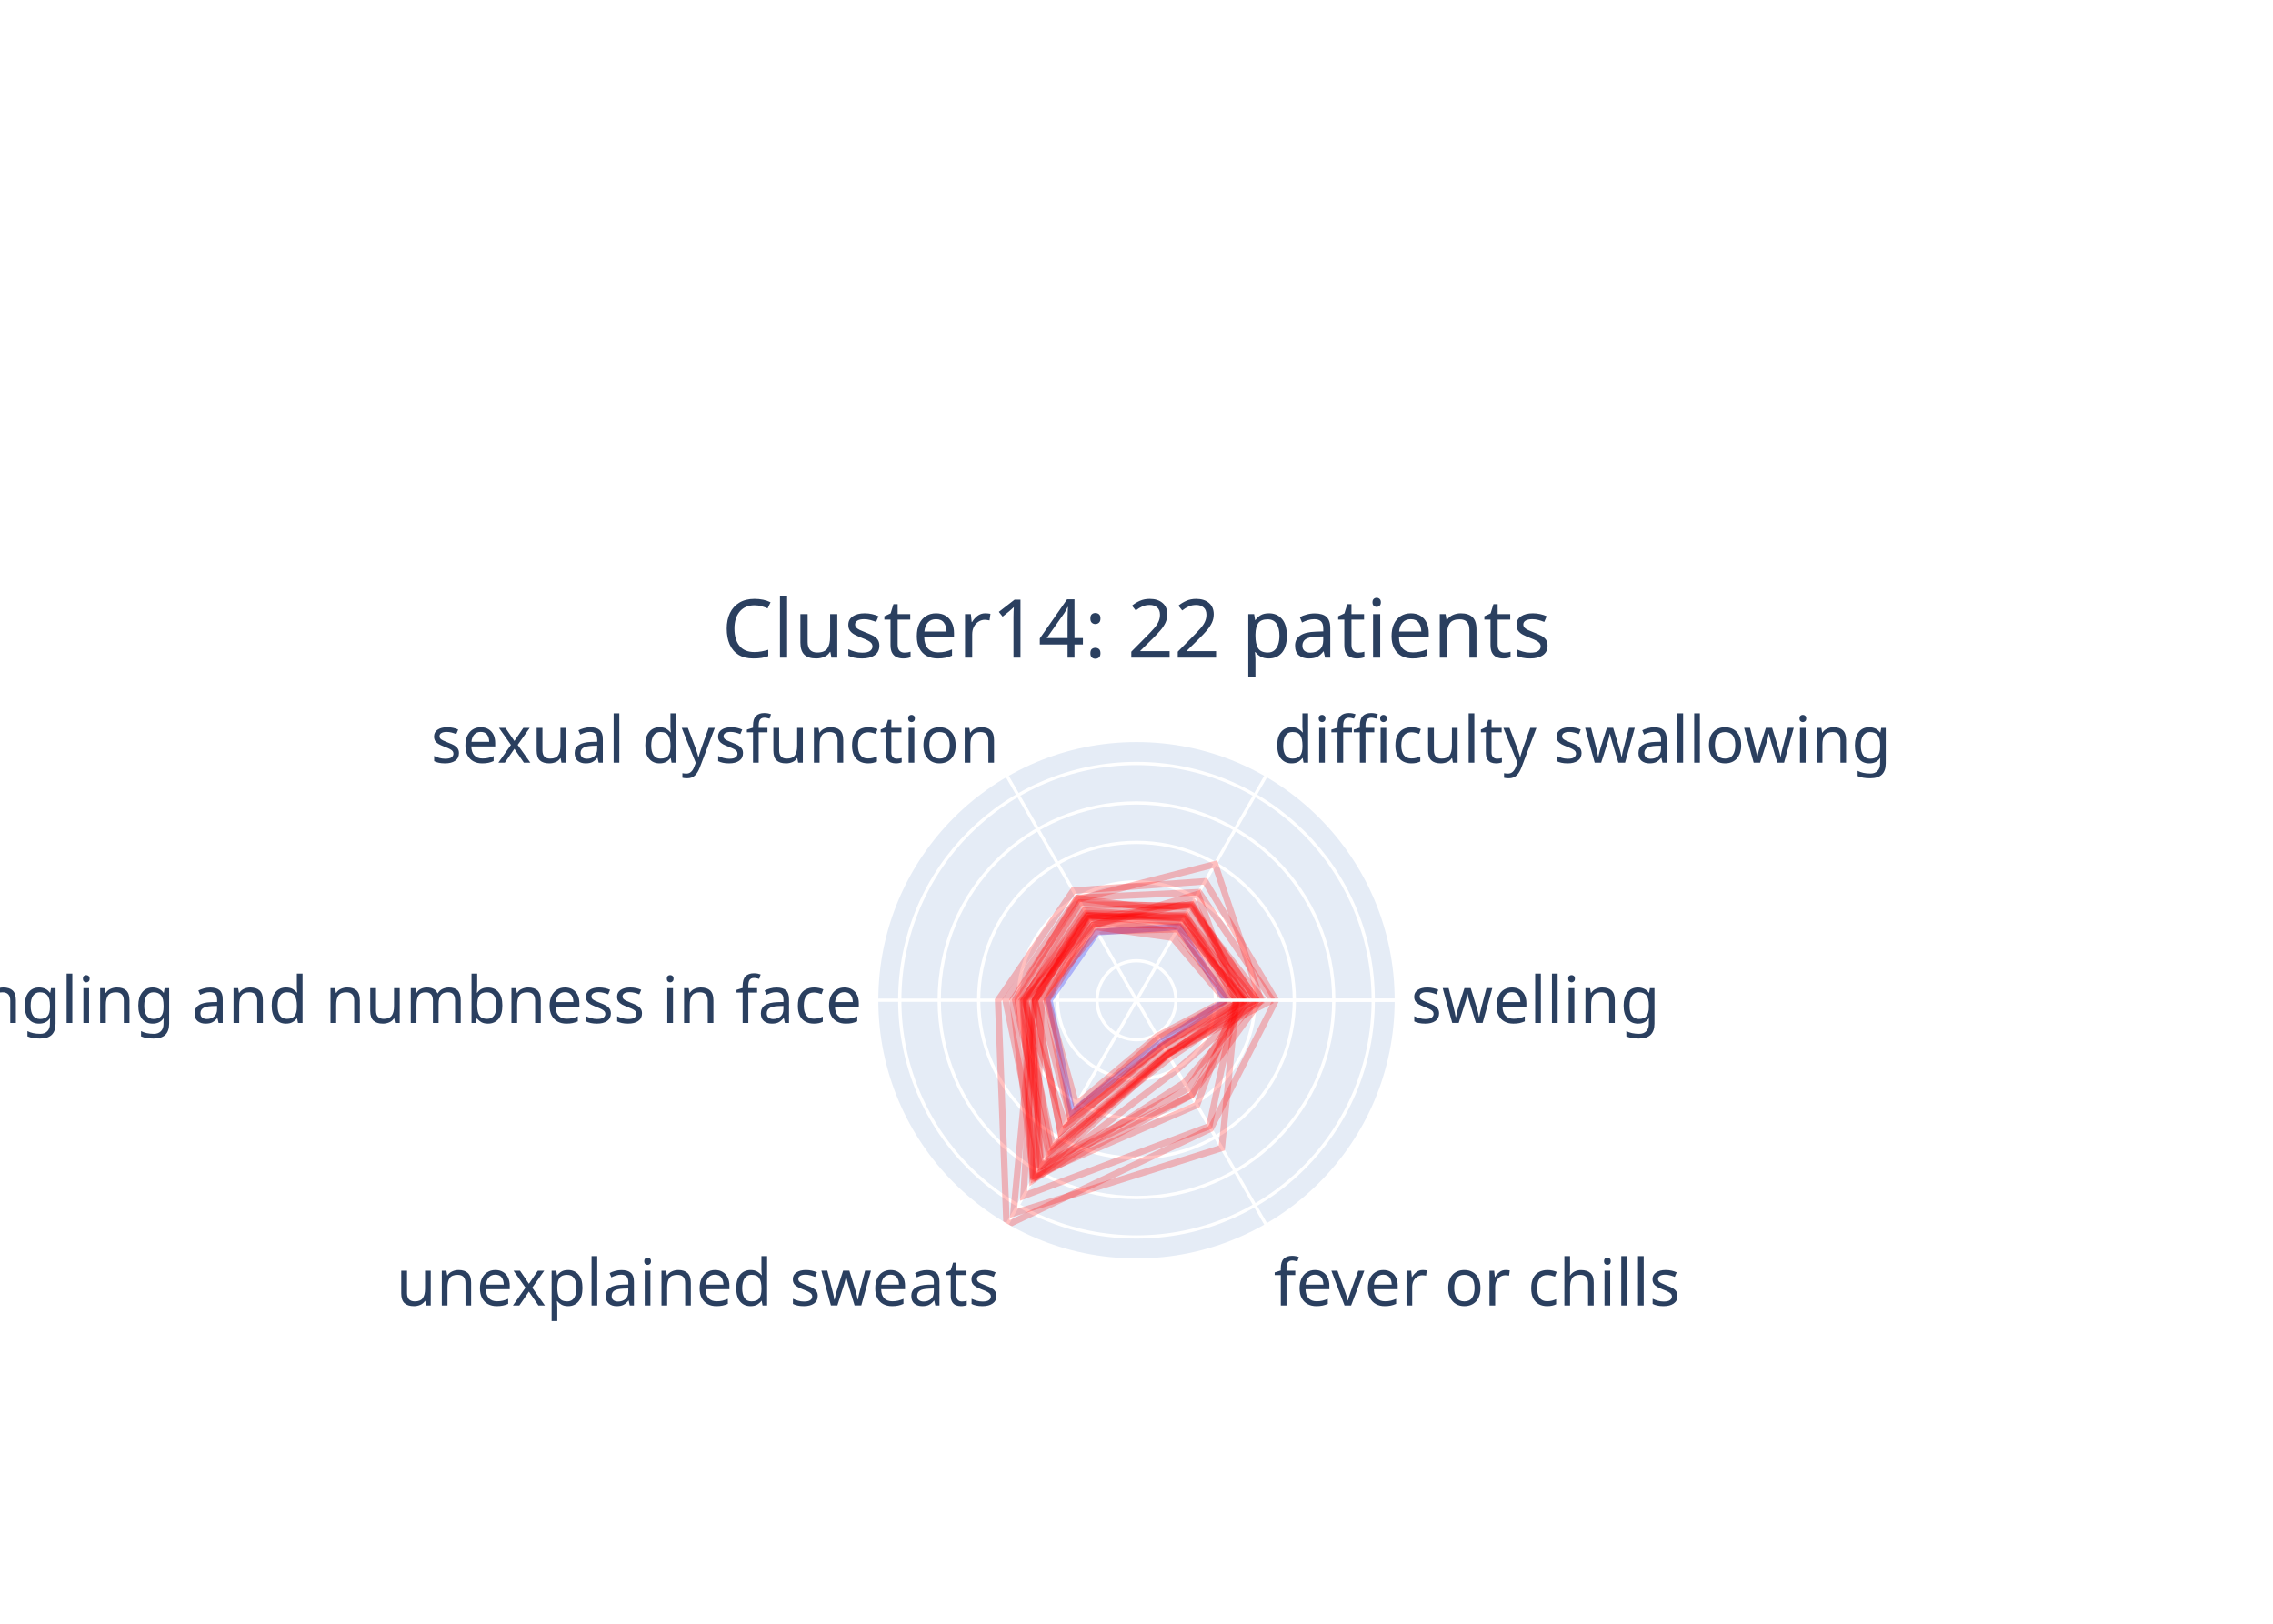
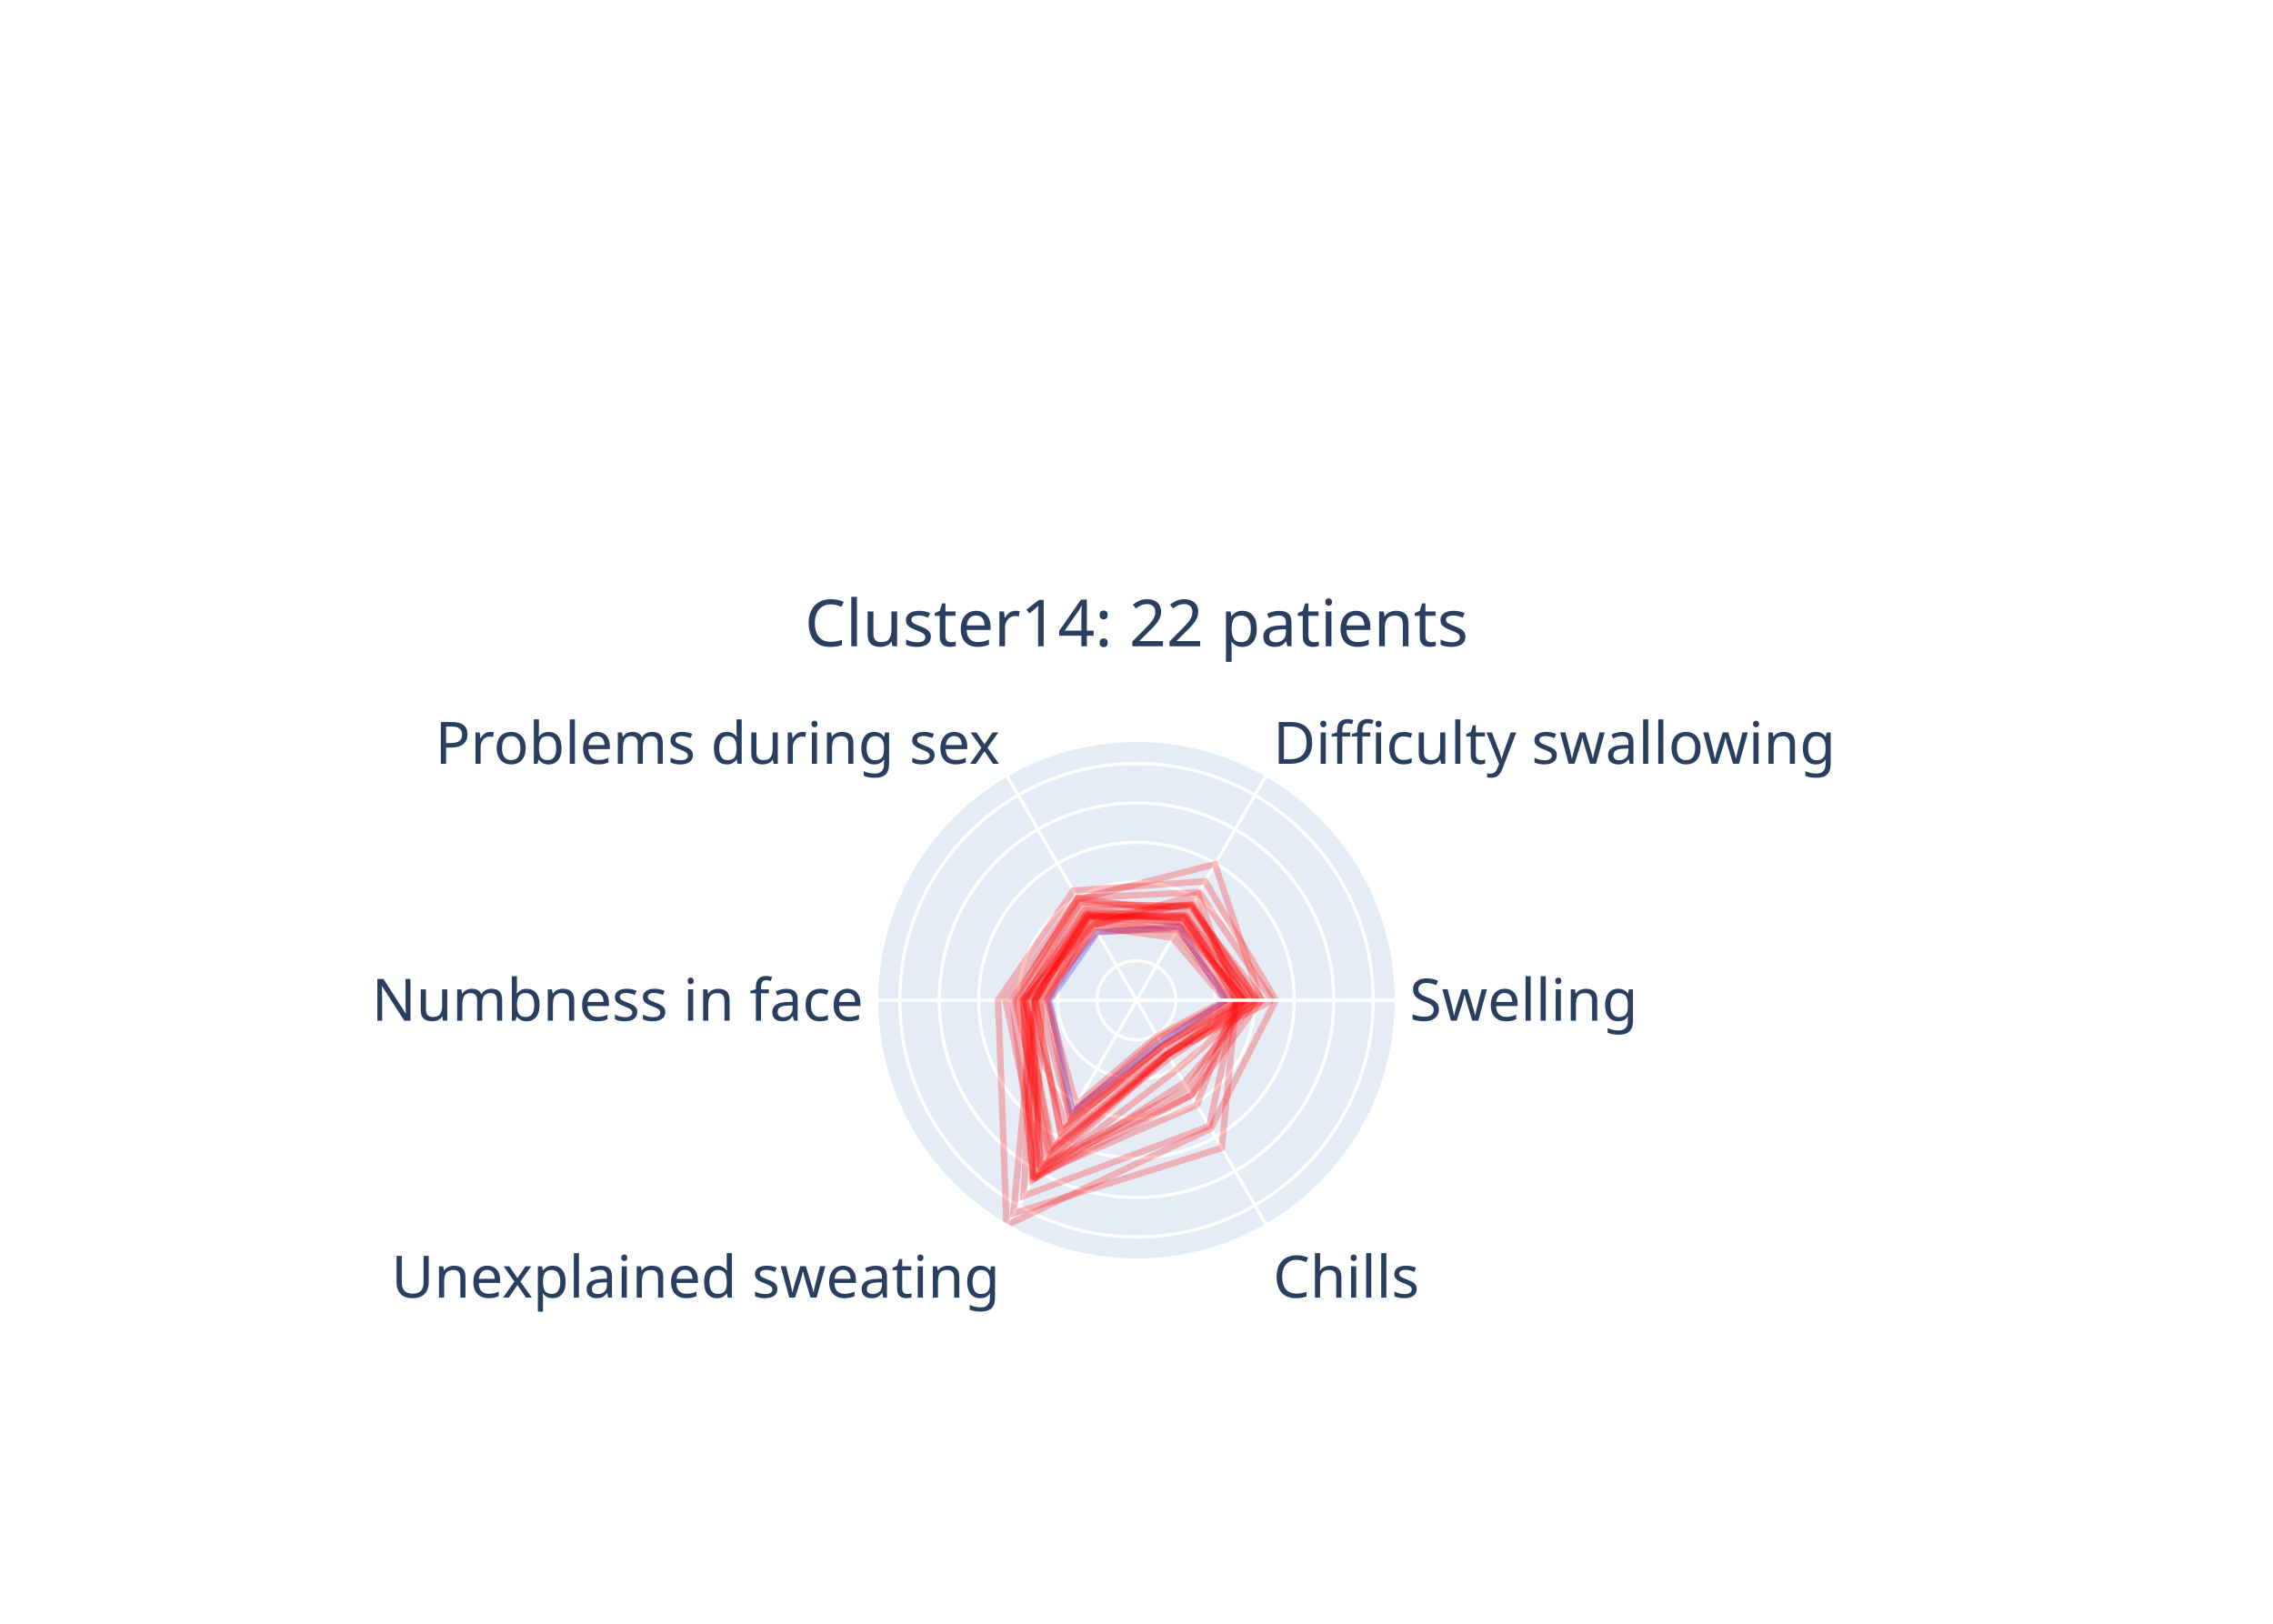
<svg xmlns="http://www.w3.org/2000/svg" class="main-svg" width="700" height="500" style="" viewBox="0 0 700 500">
  <rect x="0" y="0" width="700" height="500" style="fill: rgb(255, 255, 255); fill-opacity: 1;" />
-   <defs id="defs-236730">
+   <defs id="defs-b37c2d">
    <g class="clips">
-       <clipPath id="clip236730polar-for-traces">
+       <clipPath id="clipb37c2dpolar-for-traces">
        <path d="M80,0A80,80 0,1,0 -80,-9.797174393178826e-15A80,80 0,1,0 80,1.9594348786357652e-14Z" transform="translate(80,80)" />
      </clipPath>
    </g>
    <g class="gradients" />
    <g class="patterns" />
  </defs>
  <g class="bglayer" />
  <g class="layer-below">
    <g class="imagelayer" />
    <g class="shapelayer" />
  </g>
  <g class="cartesianlayer" />
  <g class="polarlayer">
    <g class="polar">
      <g class="polarsublayer draglayer" />
      <g class="polarsublayer plotbg">
        <path d="M80,0A80,80 0,1,0 -80,-9.797174393178826e-15A80,80 0,1,0 80,1.9594348786357652e-14Z" transform="translate(350,308)" style="fill: rgb(229, 236, 246); fill-opacity: 1;" />
      </g>
      <g class="polarsublayer backplot">
        <g class="maplayer" />
      </g>
      <g class="polarsublayer angular-grid" style="fill: none;">
        <path class="angularaxisgrid" d="M350,308L430,308" style="stroke: rgb(255, 255, 255); stroke-opacity: 1; stroke-width: 1px;" />
        <path class="angularaxisgrid" d="M350,308L390,238.718" style="stroke: rgb(255, 255, 255); stroke-opacity: 1; stroke-width: 1px;" />
        <path class="angularaxisgrid" d="M350,308L310,238.718" style="stroke: rgb(255, 255, 255); stroke-opacity: 1; stroke-width: 1px;" />
        <path class="angularaxisgrid" d="M350,308L270,308" style="stroke: rgb(255, 255, 255); stroke-opacity: 1; stroke-width: 1px;" />
        <path class="angularaxisgrid" d="M350,308L310,377.282" style="stroke: rgb(255, 255, 255); stroke-opacity: 1; stroke-width: 1px;" />
        <path class="angularaxisgrid" d="M350,308L390,377.282" style="stroke: rgb(255, 255, 255); stroke-opacity: 1; stroke-width: 1px;" />
      </g>
      <g class="polarsublayer radial-grid" transform="translate(350,308)" style="fill: none;">
        <path class="xgrid" d="M12.15,0A12.15,12.15 0,1,0 -12.15,-1.4879458609640342e-15A12.15,12.15 0,1,0 12.15,2.9758917219280684e-15Z" style="stroke: rgb(255, 255, 255); stroke-opacity: 1; stroke-width: 1px;" />
        <path class="xgrid" d="M24.3,0A24.3,24.3 0,1,0 -24.3,-2.9758917219280684e-15A24.3,24.3 0,1,0 24.3,5.951783443856137e-15Z" style="stroke: rgb(255, 255, 255); stroke-opacity: 1; stroke-width: 1px;" />
        <path class="xgrid" d="M36.45,0A36.45,36.45 0,1,0 -36.45,-4.463837582892103e-15A36.45,36.45 0,1,0 36.45,8.927675165784206e-15Z" style="stroke: rgb(255, 255, 255); stroke-opacity: 1; stroke-width: 1px;" />
        <path class="xgrid" d="M48.6,0A48.6,48.6 0,1,0 -48.6,-5.951783443856137e-15A48.6,48.6 0,1,0 48.6,1.1903566887712273e-14Z" style="stroke: rgb(255, 255, 255); stroke-opacity: 1; stroke-width: 1px;" />
        <path class="xgrid" d="M60.75,0A60.75,60.75 0,1,0 -60.75,-7.439729304820171e-15A60.75,60.75 0,1,0 60.75,1.4879458609640343e-14Z" style="stroke: rgb(255, 255, 255); stroke-opacity: 1; stroke-width: 1px;" />
        <path class="xgrid" d="M72.9,0A72.9,72.9 0,1,0 -72.9,-8.927675165784206e-15A72.9,72.9 0,1,0 72.9,1.7855350331568412e-14Z" style="stroke: rgb(255, 255, 255); stroke-opacity: 1; stroke-width: 1px;" />
      </g>
-       <g class="polarsublayer frontplot" transform="translate(270,228)" clip-path="url(#clip236730polar-for-traces)">
+       <g class="polarsublayer frontplot" transform="translate(270,228)" clip-path="url(#clipb37c2dpolar-for-traces)">
        <g class="barlayer" />
        <g class="scatterlayer">
-           <g class="trace scatter trace8ea782" style="stroke-miterlimit: 2; opacity: 0.25;">
+           <g class="trace scatter trace318aec" style="stroke-miterlimit: 2; opacity: 0.25;">
            <g class="fills" />
            <g class="errorbars" />
            <g class="lines">
              <path class="js-line" d="M114.04,80L97.04,50.49L65.37,54.66L46.08,80L50.43,131.22L96.87,109.23L114.04,80" style="vector-effect: none; fill: none; stroke: rgb(255, 0, 0); stroke-opacity: 1; stroke-width: 2px; opacity: 1;" />
            </g>
            <g class="points" />
            <g class="text" />
          </g>
-           <g class="trace scatter trace351be1" style="stroke-miterlimit: 2; opacity: 0.25;">
+           <g class="trace scatter tracec3099d" style="stroke-miterlimit: 2; opacity: 0.25;">
            <g class="fills" />
            <g class="errorbars" />
            <g class="lines">
              <path class="js-line" d="M117.05,80L96.76,50.96L62.98,50.53L45.3,80L48.16,135.14L92.38,101.44L117.05,80" style="vector-effect: none; fill: none; stroke: rgb(255, 0, 0); stroke-opacity: 1; stroke-width: 2px; opacity: 1;" />
            </g>
            <g class="points" />
            <g class="text" />
          </g>
-           <g class="trace scatter trace4f5d81" style="stroke-miterlimit: 2; opacity: 0.25;">
+           <g class="trace scatter trace6954e0" style="stroke-miterlimit: 2; opacity: 0.25;">
            <g class="fills" />
            <g class="errorbars" />
            <g class="lines">
              <path class="js-line" d="M116.41,80L94.94,54.13L64.55,53.24L44.72,80L54.16,124.76L89.45,96.37L116.41,80" style="vector-effect: none; fill: none; stroke: rgb(255, 0, 0); stroke-opacity: 1; stroke-width: 2px; opacity: 1;" />
            </g>
            <g class="points" />
            <g class="text" />
          </g>
-           <g class="trace scatter traceaecb75" style="stroke-miterlimit: 2; opacity: 0.25;">
+           <g class="trace scatter trace04346d" style="stroke-miterlimit: 2; opacity: 0.25;">
            <g class="fills" />
            <g class="errorbars" />
            <g class="lines">
              <path class="js-line" d="M116.99,80L96.94,50.65L64.08,52.43L44.97,80L47.96,135.49L94.67,105.4L116.99,80" style="vector-effect: none; fill: none; stroke: rgb(255, 0, 0); stroke-opacity: 1; stroke-width: 2px; opacity: 1;" />
            </g>
            <g class="points" />
            <g class="text" />
          </g>
-           <g class="trace scatter trace13dda0" style="stroke-miterlimit: 2; opacity: 0.25;">
+           <g class="trace scatter trace7a099e" style="stroke-miterlimit: 2; opacity: 0.25;">
            <g class="fills" />
            <g class="errorbars" />
            <g class="lines">
              <path class="js-line" d="M110.69,80L98.88,47.3L66.64,56.86L50.8,80L48.93,133.81L98.62,112.24L110.69,80" style="vector-effect: none; fill: none; stroke: rgb(255, 0, 0); stroke-opacity: 1; stroke-width: 2px; opacity: 1;" />
            </g>
            <g class="points" />
            <g class="text" />
          </g>
-           <g class="trace scatter trace714a56" style="stroke-miterlimit: 2; opacity: 0.25;">
+           <g class="trace scatter trace5ea8bb" style="stroke-miterlimit: 2; opacity: 0.25;">
            <g class="fills" />
            <g class="errorbars" />
            <g class="lines">
              <path class="js-line" d="M116.31,80L95.49,53.17L61.85,48.56L42.67,80L52.98,126.8L90.26,97.77L116.31,80" style="vector-effect: none; fill: none; stroke: rgb(255, 0, 0); stroke-opacity: 1; stroke-width: 2px; opacity: 1;" />
            </g>
            <g class="points" />
            <g class="text" />
          </g>
-           <g class="trace scatter trace911206" style="stroke-miterlimit: 2; opacity: 0.25;">
+           <g class="trace scatter tracec883ef" style="stroke-miterlimit: 2; opacity: 0.25;">
            <g class="fills" />
            <g class="errorbars" />
            <g class="lines">
              <path class="js-line" d="M107.56,80L93.05,57.4L67.9,59.05L53.18,80L60.13,114.42L87.5,92.98L107.56,80" style="vector-effect: none; fill: none; stroke: rgb(0, 0, 255); stroke-opacity: 1; stroke-width: 2px; opacity: 1;" />
            </g>
            <g class="points" />
            <g class="text" />
          </g>
-           <g class="trace scatter trace967306" style="stroke-miterlimit: 2; opacity: 0.25;">
+           <g class="trace scatter trace9fd11d" style="stroke-miterlimit: 2; opacity: 0.25;">
            <g class="fills" />
            <g class="errorbars" />
            <g class="lines">
              <path class="js-line" d="M121.79,80L99.21,46.73L61.81,48.49L39.7,80L50.29,131.47L89.55,96.54L121.79,80" style="vector-effect: none; fill: none; stroke: rgb(255, 0, 0); stroke-opacity: 1; stroke-width: 2px; opacity: 1;" />
            </g>
            <g class="points" />
            <g class="text" />
          </g>
-           <g class="trace scatter trace7083ec" style="stroke-miterlimit: 2; opacity: 0.25;">
+           <g class="trace scatter traceaf6c4a" style="stroke-miterlimit: 2; opacity: 0.25;">
            <g class="fills" />
            <g class="errorbars" />
            <g class="lines">
              <path class="js-line" d="M118.94,80L96.54,51.36L62.62,49.9L43.43,80L52.03,128.44L89.62,96.66L118.94,80" style="vector-effect: none; fill: none; stroke: rgb(255, 0, 0); stroke-opacity: 1; stroke-width: 2px; opacity: 1;" />
            </g>
            <g class="points" />
            <g class="text" />
          </g>
-           <g class="trace scatter trace32550e" style="stroke-miterlimit: 2; opacity: 0.25;">
+           <g class="trace scatter traceb1bddc" style="stroke-miterlimit: 2; opacity: 0.25;">
            <g class="fills" />
            <g class="errorbars" />
            <g class="lines">
              <path class="js-line" d="M113.62,80L93.21,57.12L66.4,56.44L45.29,80L58.02,118.08L88.88,95.38L113.62,80" style="vector-effect: none; fill: none; stroke: rgb(255, 0, 0); stroke-opacity: 1; stroke-width: 2px; opacity: 1;" />
            </g>
            <g class="points" />
            <g class="text" />
          </g>
-           <g class="trace scatter trace8982c2" style="stroke-miterlimit: 2; opacity: 0.25;">
+           <g class="trace scatter trace5306d9" style="stroke-miterlimit: 2; opacity: 0.25;">
            <g class="fills" />
            <g class="errorbars" />
            <g class="lines">
              <path class="js-line" d="M118.28,80L104.18,38.12L62.05,48.91L41.86,80L48.33,134.86L96.9,109.27L118.28,80" style="vector-effect: none; fill: none; stroke: rgb(255, 0, 0); stroke-opacity: 1; stroke-width: 2px; opacity: 1;" />
            </g>
            <g class="points" />
            <g class="text" />
          </g>
-           <g class="trace scatter trace8fa8a8" style="stroke-miterlimit: 2; opacity: 0.25;">
+           <g class="trace scatter trace94f927" style="stroke-miterlimit: 2; opacity: 0.25;">
            <g class="fills" />
            <g class="errorbars" />
            <g class="lines">
              <path class="js-line" d="M114.44,80L94.54,54.81L64.97,53.97L45.82,80L53.48,125.94L89.62,96.67L114.44,80" style="vector-effect: none; fill: none; stroke: rgb(255, 0, 0); stroke-opacity: 1; stroke-width: 2px; opacity: 1;" />
            </g>
            <g class="points" />
            <g class="text" />
          </g>
-           <g class="trace scatter tracec209a4" style="stroke-miterlimit: 2; opacity: 0.25;">
+           <g class="trace scatter tracef961cb" style="stroke-miterlimit: 2; opacity: 0.25;">
            <g class="fills" />
            <g class="errorbars" />
            <g class="lines">
              <path class="js-line" d="M108.85,80L92.18,58.91L65.63,55.11L52.36,80L59.52,115.47L86.75,91.69L108.85,80" style="vector-effect: none; fill: none; stroke: rgb(255, 0, 0); stroke-opacity: 1; stroke-width: 2px; opacity: 1;" />
            </g>
            <g class="points" />
            <g class="text" />
          </g>
-           <g class="trace scatter trace079bf8" style="stroke-miterlimit: 2; opacity: 0.25;">
+           <g class="trace scatter tracec1b975" style="stroke-miterlimit: 2; opacity: 0.25;">
            <g class="fills" />
            <g class="errorbars" />
            <g class="lines">
              <path class="js-line" d="M112.76,80L93.85,56.01L64.81,53.7L48.69,80L56.59,120.55L87.87,93.63L112.76,80" style="vector-effect: none; fill: none; stroke: rgb(255, 0, 0); stroke-opacity: 1; stroke-width: 2px; opacity: 1;" />
            </g>
            <g class="points" />
            <g class="text" />
          </g>
-           <g class="trace scatter tracebaeadc" style="stroke-miterlimit: 2; opacity: 0.25;">
+           <g class="trace scatter tracead2cab" style="stroke-miterlimit: 2; opacity: 0.25;">
            <g class="fills" />
            <g class="errorbars" />
            <g class="lines">
              <path class="js-line" d="M110.73,80L94.81,54.36L64.99,54L48.77,80L45.21,140.27L102.4,118.81L110.73,80" style="vector-effect: none; fill: none; stroke: rgb(255, 0, 0); stroke-opacity: 1; stroke-width: 2px; opacity: 1;" />
            </g>
            <g class="points" />
            <g class="text" />
          </g>
-           <g class="trace scatter trace903fef" style="stroke-miterlimit: 2; opacity: 0.25;">
+           <g class="trace scatter traceba2087" style="stroke-miterlimit: 2; opacity: 0.25;">
            <g class="fills" />
            <g class="errorbars" />
            <g class="lines">
              <path class="js-line" d="M109.89,80L92.62,58.14L67.76,58.8L50.01,80L59.43,115.64L88.09,94.02L109.89,80" style="vector-effect: none; fill: none; stroke: rgb(255, 0, 0); stroke-opacity: 1; stroke-width: 2px; opacity: 1;" />
            </g>
            <g class="points" />
            <g class="text" />
          </g>
-           <g class="trace scatter traceb8b539" style="stroke-miterlimit: 2; opacity: 0.25;">
+           <g class="trace scatter trace3489b1" style="stroke-miterlimit: 2; opacity: 0.25;">
            <g class="fills" />
            <g class="errorbars" />
            <g class="lines">
              <path class="js-line" d="M113.32,80L97.41,49.85L66.63,56.83L47.2,80L50.6,130.92L95.74,107.27L113.32,80" style="vector-effect: none; fill: none; stroke: rgb(255, 0, 0); stroke-opacity: 1; stroke-width: 2px; opacity: 1;" />
            </g>
            <g class="points" />
            <g class="text" />
          </g>
-           <g class="trace scatter tracefb0f63" style="stroke-miterlimit: 2; opacity: 0.25;">
+           <g class="trace scatter trace02c605" style="stroke-miterlimit: 2; opacity: 0.25;">
            <g class="fills" />
            <g class="errorbars" />
            <g class="lines">
              <path class="js-line" d="M113.03,80L94.52,54.85L64.05,52.37L48.66,80L48.32,134.87L89.69,96.78L113.03,80" style="vector-effect: none; fill: none; stroke: rgb(255, 0, 0); stroke-opacity: 1; stroke-width: 2px; opacity: 1;" />
            </g>
            <g class="points" />
            <g class="text" />
          </g>
-           <g class="trace scatter trace420df8" style="stroke-miterlimit: 2; opacity: 0.25;">
+           <g class="trace scatter trace1ef970" style="stroke-miterlimit: 2; opacity: 0.25;">
            <g class="fills" />
            <g class="errorbars" />
            <g class="lines">
              <path class="js-line" d="M122.9,80L101.14,43.38L60.52,46.26L37.38,80L40,149.28L102.83,119.54L122.9,80" style="vector-effect: none; fill: none; stroke: rgb(255, 0, 0); stroke-opacity: 1; stroke-width: 2px; opacity: 1;" />
            </g>
            <g class="points" />
            <g class="text" />
          </g>
-           <g class="trace scatter trace000259" style="stroke-miterlimit: 2; opacity: 0.25;">
+           <g class="trace scatter tracefb256f" style="stroke-miterlimit: 2; opacity: 0.25;">
            <g class="fills" />
            <g class="errorbars" />
            <g class="lines">
              <path class="js-line" d="M107.38,80L91.11,60.75L66.95,57.4L52.53,80L61.43,112.16L86.39,91.07L107.38,80" style="vector-effect: none; fill: none; stroke: rgb(255, 0, 0); stroke-opacity: 1; stroke-width: 2px; opacity: 1;" />
            </g>
            <g class="points" />
            <g class="text" />
          </g>
-           <g class="trace scatter trace44bb3b" style="stroke-miterlimit: 2; opacity: 0.25;">
+           <g class="trace scatter trace39f0f1" style="stroke-miterlimit: 2; opacity: 0.25;">
            <g class="fills" />
            <g class="errorbars" />
            <g class="lines">
              <path class="js-line" d="M110.75,80L95.2,53.68L65.4,54.71L48.27,80L42.12,145.62L106.26,125.49L110.75,80" style="vector-effect: none; fill: none; stroke: rgb(255, 0, 0); stroke-opacity: 1; stroke-width: 2px; opacity: 1;" />
            </g>
            <g class="points" />
            <g class="text" />
          </g>
-           <g class="trace scatter trace728776" style="stroke-miterlimit: 2; opacity: 0.25;">
+           <g class="trace scatter tracea53686" style="stroke-miterlimit: 2; opacity: 0.25;">
            <g class="fills" />
            <g class="errorbars" />
            <g class="lines">
              <path class="js-line" d="M112.74,80L93.72,56.23L65.16,54.29L48.78,80L56.61,120.51L88.08,94L112.74,80" style="vector-effect: none; fill: none; stroke: rgb(255, 0, 0); stroke-opacity: 1; stroke-width: 2px; opacity: 1;" />
            </g>
            <g class="points" />
            <g class="text" />
          </g>
        </g>
      </g>
      <g class="polarsublayer angular-line">
        <path d="M80,0A80,80 0,1,0 -80,-9.797174393178826e-15A80,80 0,1,0 80,1.9594348786357652e-14Z" transform="translate(350,308)" stroke-width="1" style="fill: none; stroke: rgb(255, 255, 255); stroke-opacity: 1;" />
      </g>
      <g class="polarsublayer radial-line">
        <line x1="0" y1="0" x2="80" y2="0" transform="translate(350,308)" stroke-width="1" style="fill: none; stroke: rgb(255, 255, 255); stroke-opacity: 1;" />
      </g>
      <g class="polarsublayer angular-axis">
        <g class="angularaxistick">
-           <text text-anchor="start" x="4.5" y="7" transform="translate(430,308)" style="font-family: sans-serif; font-size: 20px; fill: rgb(42, 63, 95); fill-opacity: 1; white-space: pre; opacity: 1;">swelling</text>
-         </g>
-         <g class="angularaxistick">
-           <text text-anchor="start" x="2.25" y="-3.861" transform="translate(390,238.718)" style="font-family: sans-serif; font-size: 20px; fill: rgb(42, 63, 95); fill-opacity: 1; white-space: pre; opacity: 1;">difficulty swallowing</text>
-         </g>
-         <g class="angularaxistick">
-           <text text-anchor="end" x="-2.25" y="-3.861" transform="translate(310,238.718)" style="font-family: sans-serif; font-size: 20px; fill: rgb(42, 63, 95); fill-opacity: 1; white-space: pre; opacity: 1;">sexual dysfunction</text>
-         </g>
-         <g class="angularaxistick">
-           <text text-anchor="end" x="-4.5" y="7" transform="translate(270,308)" style="font-family: sans-serif; font-size: 20px; fill: rgb(42, 63, 95); fill-opacity: 1; white-space: pre; opacity: 1;">tingling and numbness in face</text>
-         </g>
-         <g class="angularaxistick">
-           <text text-anchor="end" x="-2.25" y="24.718" transform="translate(310,377.282)" style="font-family: sans-serif; font-size: 20px; fill: rgb(42, 63, 95); fill-opacity: 1; white-space: pre; opacity: 1;">unexplained sweats</text>
-         </g>
-         <g class="angularaxistick">
-           <text text-anchor="start" x="2.25" y="24.718" transform="translate(390,377.282)" style="font-family: sans-serif; font-size: 20px; fill: rgb(42, 63, 95); fill-opacity: 1; white-space: pre; opacity: 1;">fever or chills</text>
+           <text text-anchor="start" x="4.1" y="6.3" transform="translate(430,308)" style="font-family: sans-serif; font-size: 18px; fill: rgb(42, 63, 95); fill-opacity: 1; white-space: pre; opacity: 1;">Swelling</text>
+         </g>
+         <g class="angularaxistick">
+           <text text-anchor="start" x="2.05" y="-3.518" transform="translate(390,238.718)" style="font-family: sans-serif; font-size: 18px; fill: rgb(42, 63, 95); fill-opacity: 1; white-space: pre; opacity: 1;">Difficulty swallowing</text>
+         </g>
+         <g class="angularaxistick">
+           <text text-anchor="end" x="-2.05" y="-3.518" transform="translate(310,238.718)" style="font-family: sans-serif; font-size: 18px; fill: rgb(42, 63, 95); fill-opacity: 1; white-space: pre; opacity: 1;">Problems during sex</text>
+         </g>
+         <g class="angularaxistick">
+           <text text-anchor="end" x="-4.1" y="6.3" transform="translate(270,308)" style="font-family: sans-serif; font-size: 18px; fill: rgb(42, 63, 95); fill-opacity: 1; white-space: pre; opacity: 1;">Numbness in face</text>
+         </g>
+         <g class="angularaxistick">
+           <text text-anchor="end" x="-2.05" y="22.289" transform="translate(310,377.282)" style="font-family: sans-serif; font-size: 18px; fill: rgb(42, 63, 95); fill-opacity: 1; white-space: pre; opacity: 1;">Unexplained sweating</text>
+         </g>
+         <g class="angularaxistick">
+           <text text-anchor="start" x="2.05" y="22.289" transform="translate(390,377.282)" style="font-family: sans-serif; font-size: 18px; fill: rgb(42, 63, 95); fill-opacity: 1; white-space: pre; opacity: 1;">Chills</text>
        </g>
      </g>
      <g class="polarsublayer radial-axis" display="none" />
    </g>
  </g>
  <g class="smithlayer" />
  <g class="ternarylayer" />
  <g class="geolayer" />
  <g class="funnelarealayer" />
  <g class="pielayer" />
  <g class="iciclelayer" />
  <g class="treemaplayer" />
  <g class="sunburstlayer" />
  <g class="glimages" />
-   <defs id="topdefs-236730">
+   <defs id="topdefs-b37c2d">
    <g class="clips" />
  </defs>
  <g class="layer-above">
    <g class="imagelayer" />
    <g class="shapelayer" />
  </g>
  <g class="infolayer">
    <g class="g-gtitle">
-       <text class="gtitle" x="350" y="185" text-anchor="middle" dy="0.7em" style="opacity: 1; font-family: sans-serif; font-size: 25px; fill: rgb(42, 63, 95); fill-opacity: 1; white-space: pre;">Cluster14: 22 patients</text>
+       <text class="gtitle" x="350" y="185" text-anchor="middle" dy="0.7em" style="opacity: 1; font-family: sans-serif; font-size: 20px; fill: rgb(42, 63, 95); fill-opacity: 1; white-space: pre;">Cluster14: 22 patients</text>
    </g>
    <g class="g-polartitle" />
  </g>
</svg>
